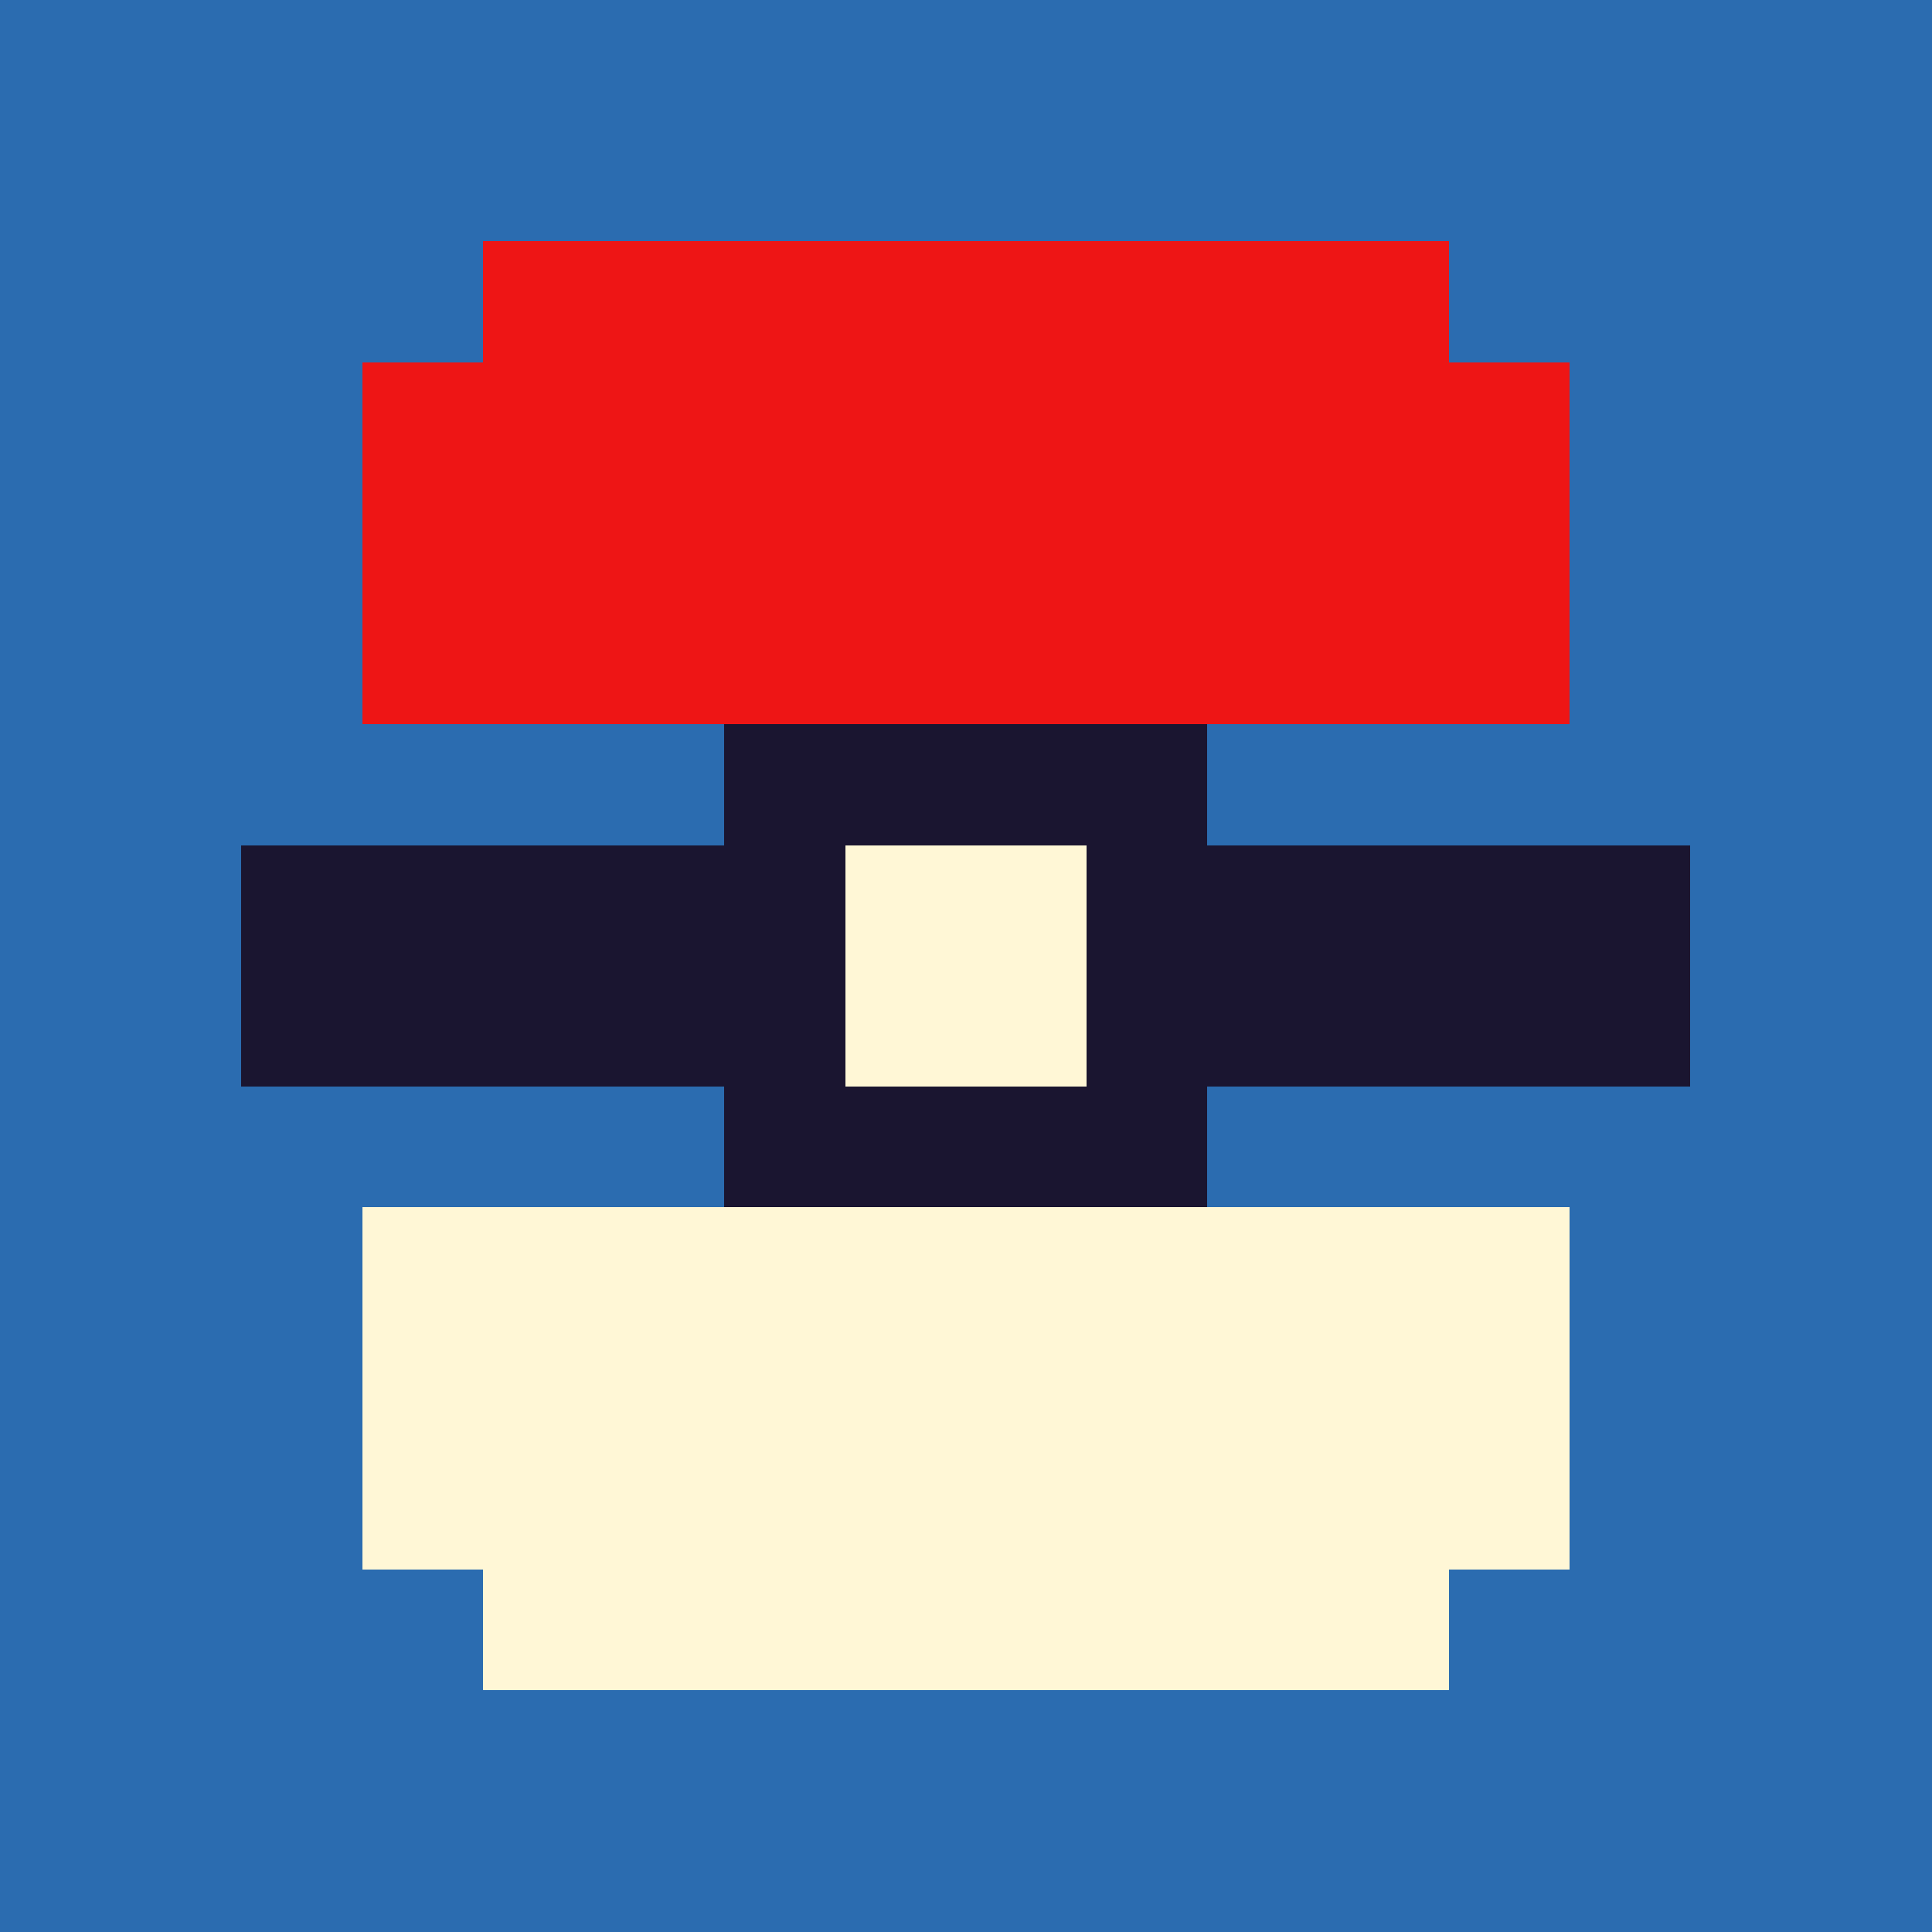
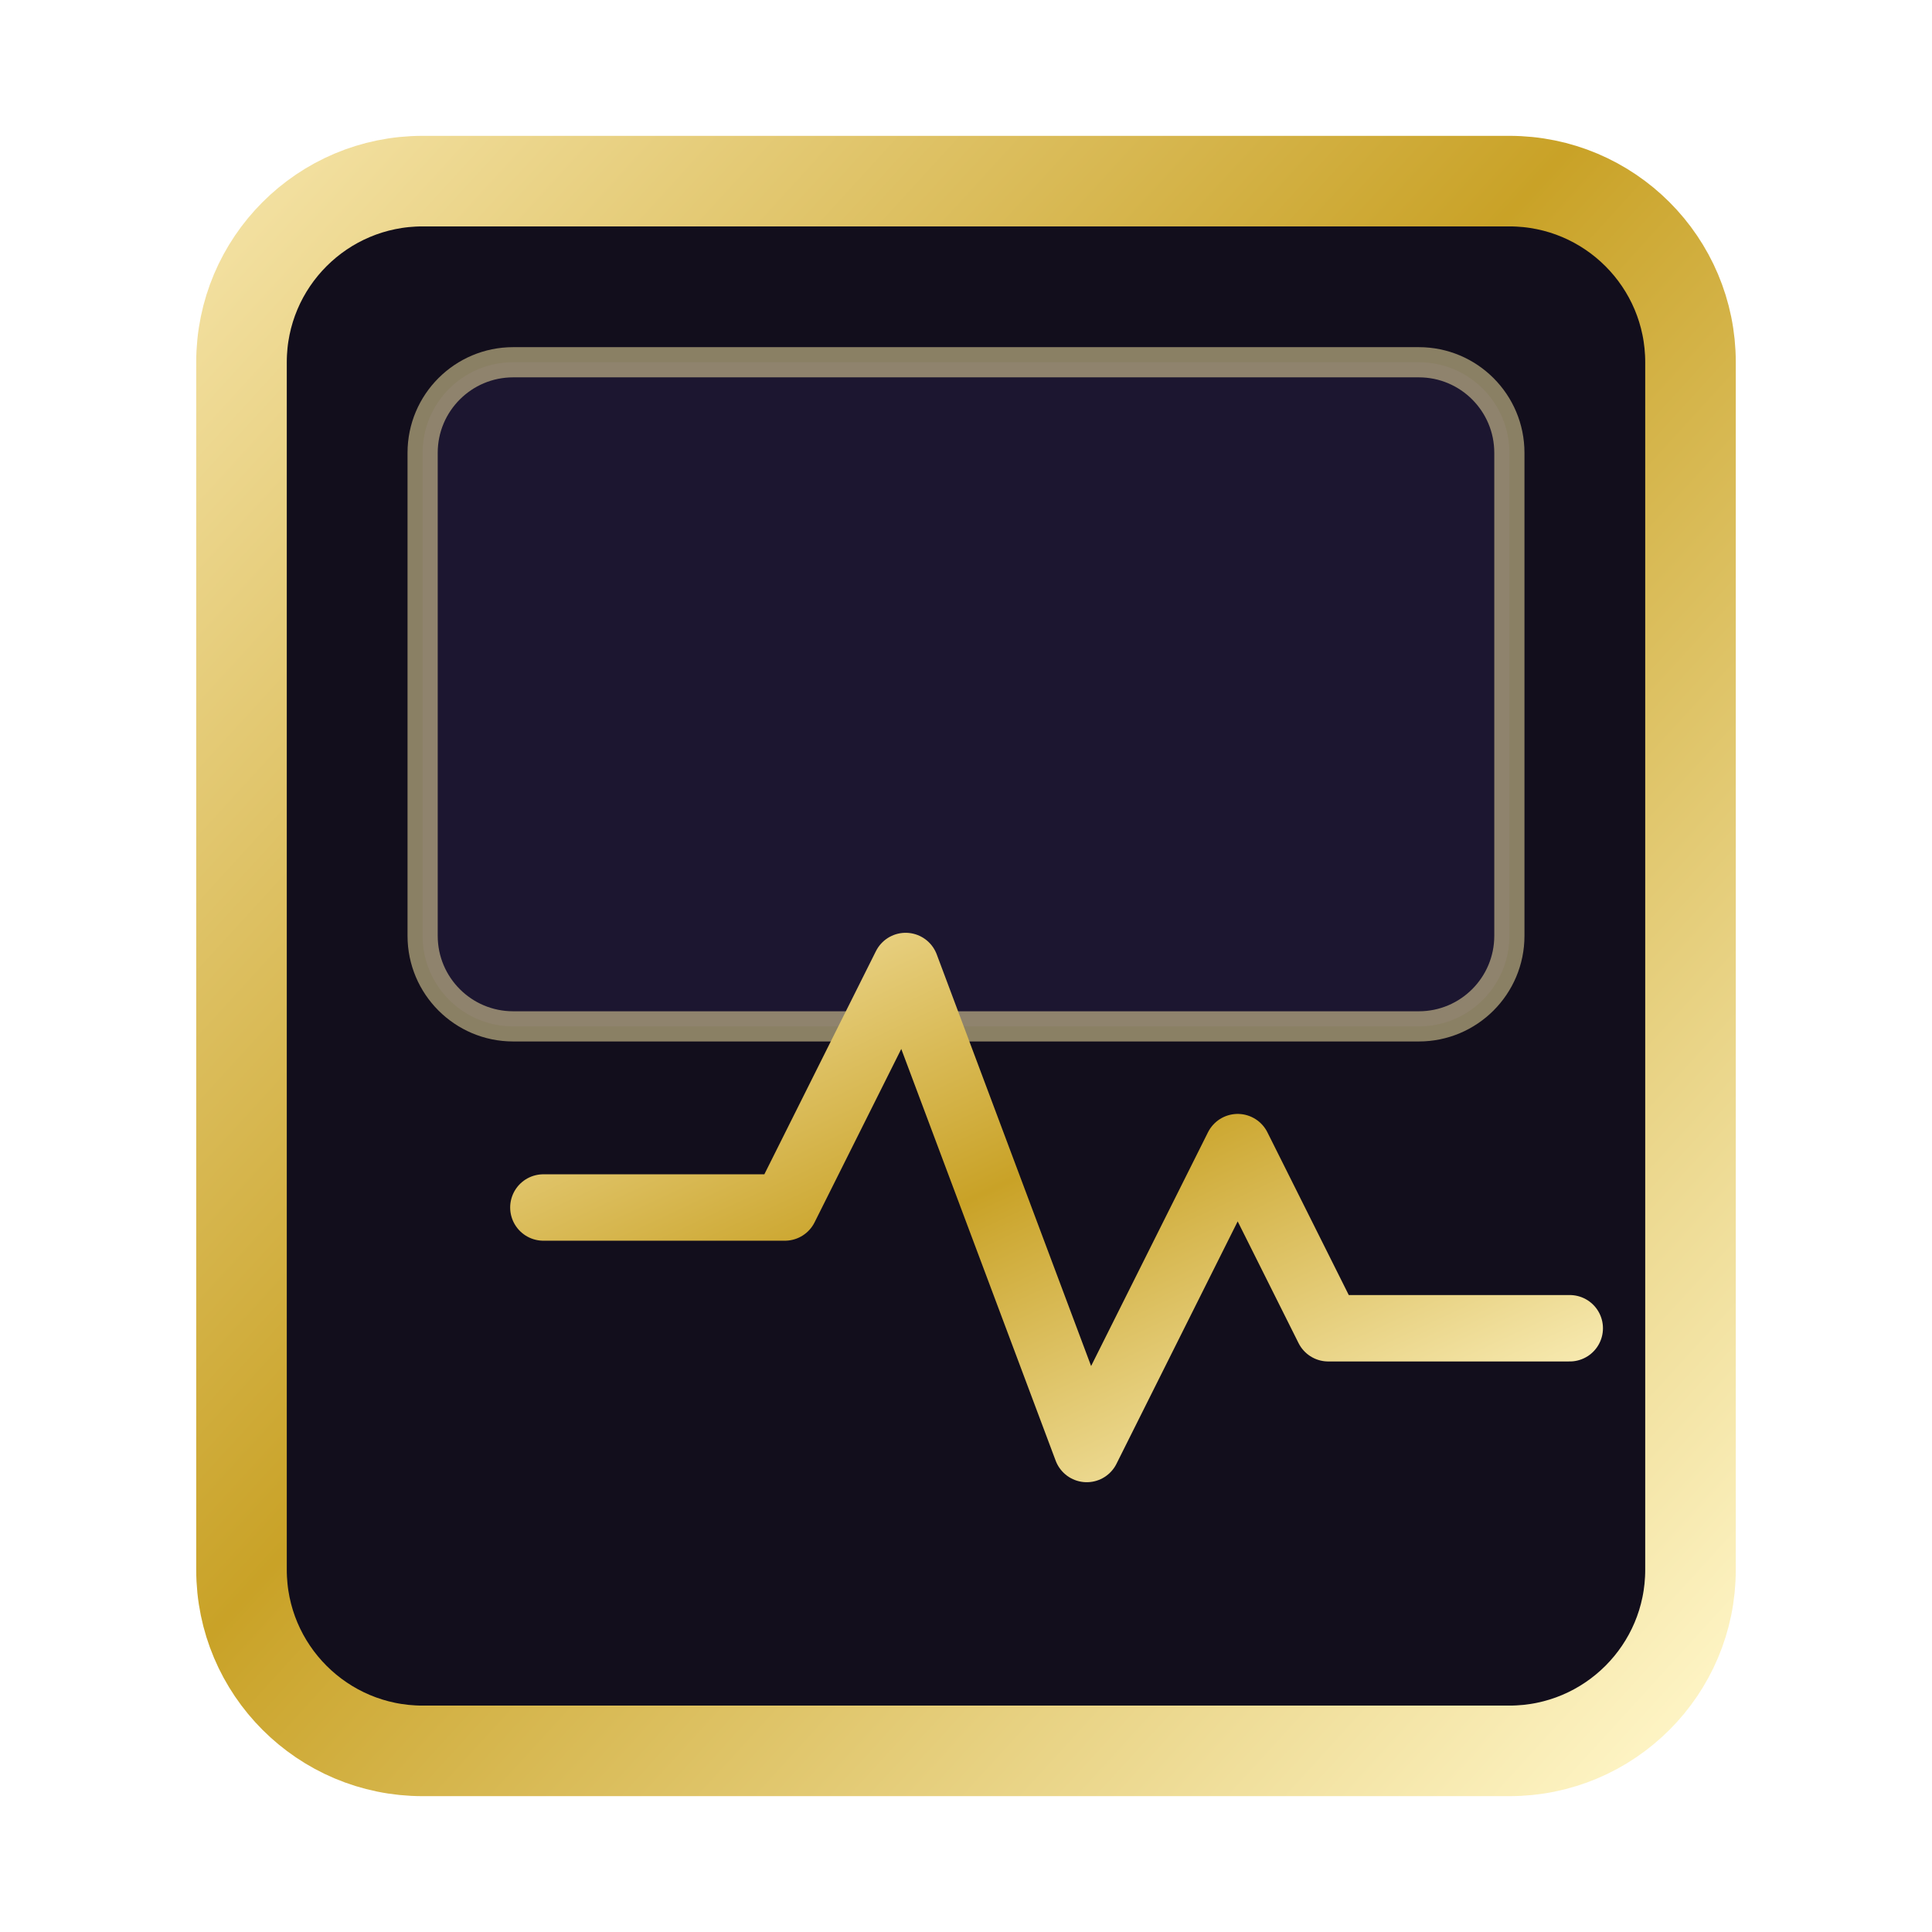
- <svg xmlns="http://www.w3.org/2000/svg" viewBox="0 0 16 16" shape-rendering="crispEdges">
-   <rect width="16" height="16" fill="#2b6cb0" />
-   <rect x="4" y="2" width="8" height="4" fill="#ee1515" />
-   <rect x="3" y="3" width="2" height="3" fill="#ee1515" />
-   <rect x="11" y="3" width="2" height="3" fill="#ee1515" />
-   <rect x="4" y="10" width="8" height="4" fill="#fff7d6" />
-   <rect x="3" y="10" width="2" height="3" fill="#fff7d6" />
-   <rect x="11" y="10" width="2" height="3" fill="#fff7d6" />
-   <rect x="2" y="7" width="12" height="2" fill="#1a1530" />
-   <rect x="6" y="6" width="4" height="4" fill="#1a1530" />
-   <rect x="7" y="7" width="2" height="2" fill="#fff7d6" />
+ <svg xmlns="http://www.w3.org/2000/svg" viewBox="0 0 64 64">
+   <defs>
+     <linearGradient id="g" x1="0" y1="0" x2="1" y2="1">
+       <stop offset="0" stop-color="#f4e2a4" />
+       <stop offset=".45" stop-color="#c9a227" />
+       <stop offset="1" stop-color="#fff6c8" />
+     </linearGradient>
+   </defs>
+   <rect x="8" y="6" width="48" height="52" rx="6" fill="#120e1c" stroke="url(#g)" stroke-width="3" />
+   <rect x="14" y="12" width="36" height="22" rx="3" fill="#1c1630" stroke="#f4e2a488" stroke-width="1" />
+   <path d="M18 40h8l4-8 6 16 5-10 3 6h8" fill="none" stroke="url(#g)" stroke-width="2.2" stroke-linecap="round" stroke-linejoin="round" />
</svg>
